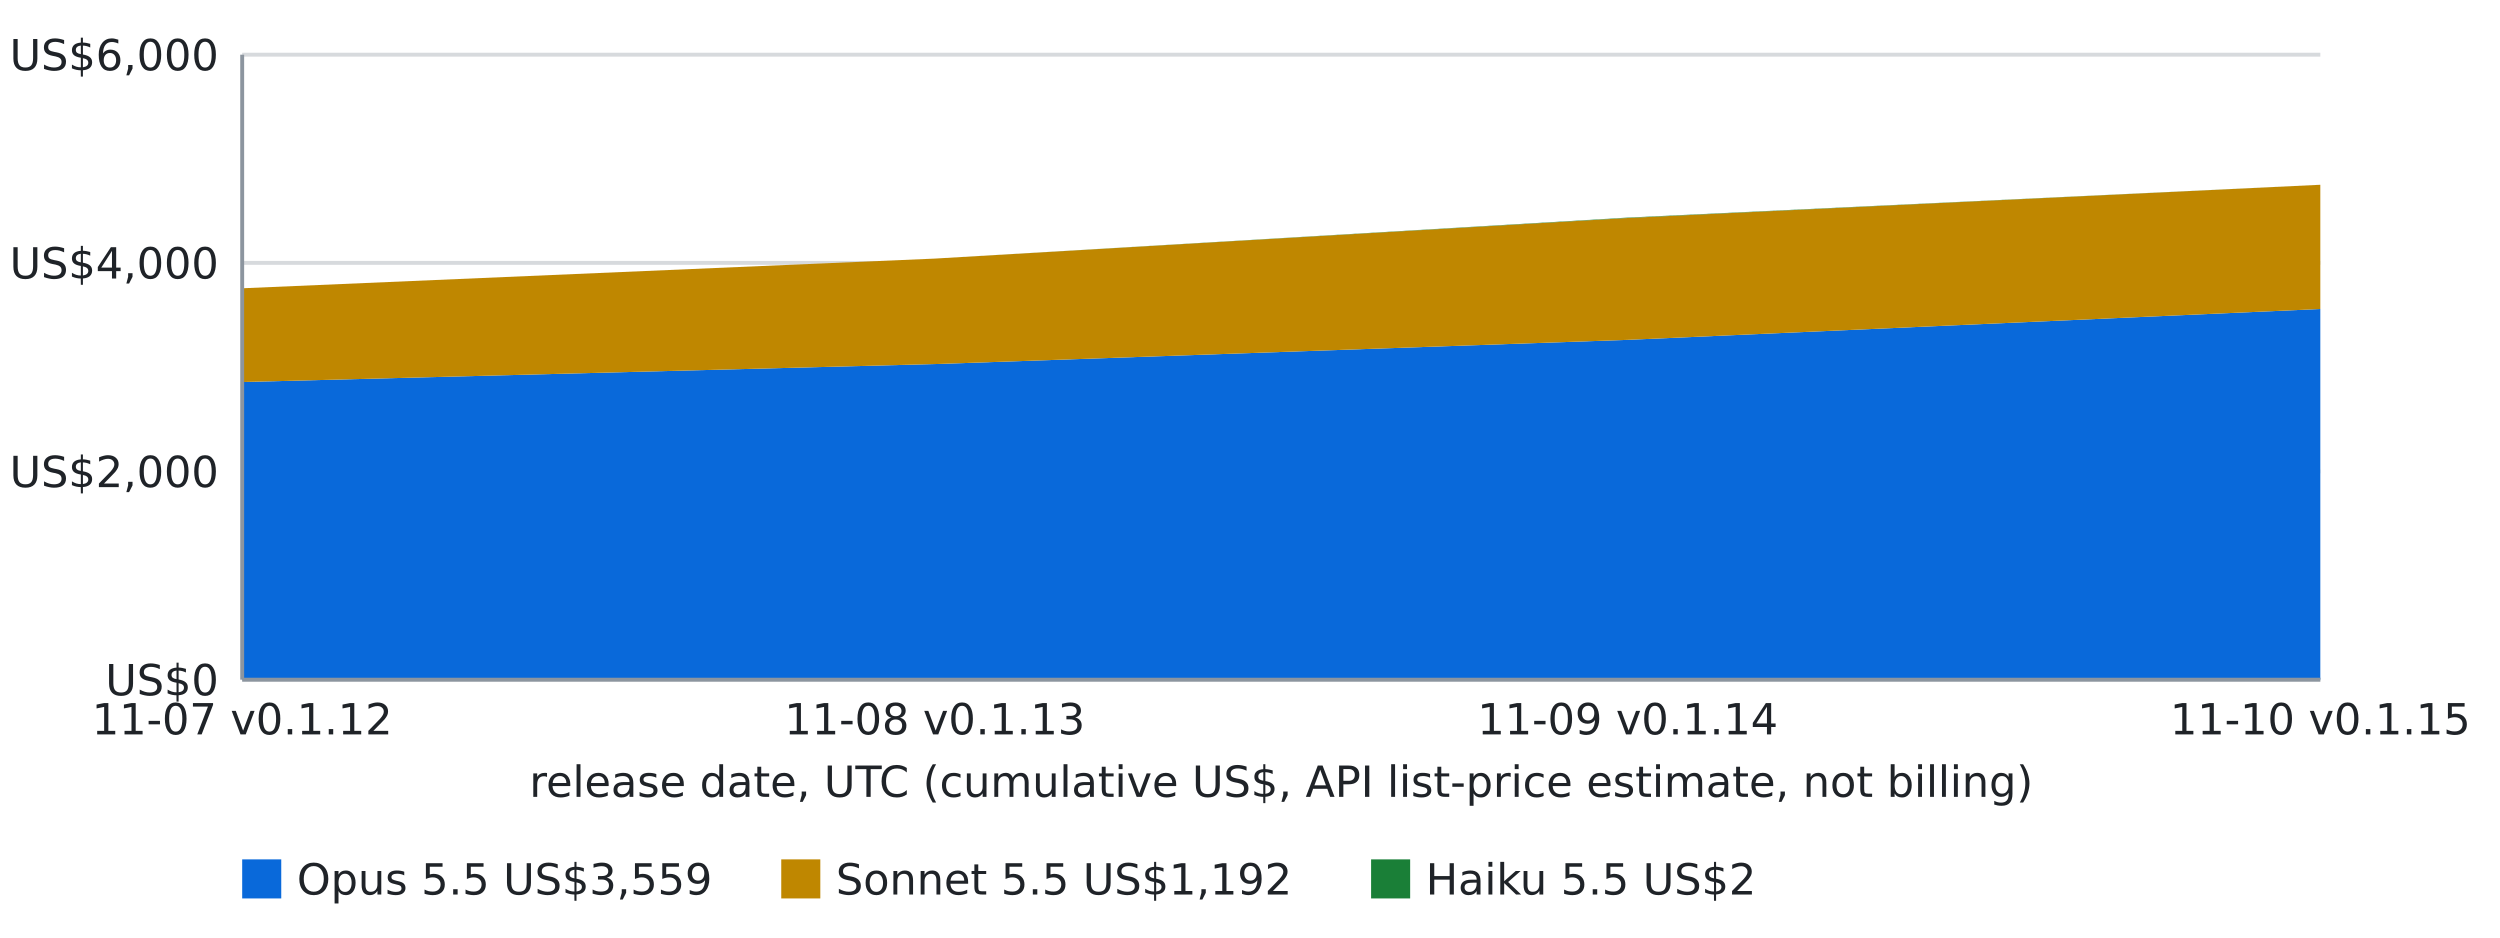
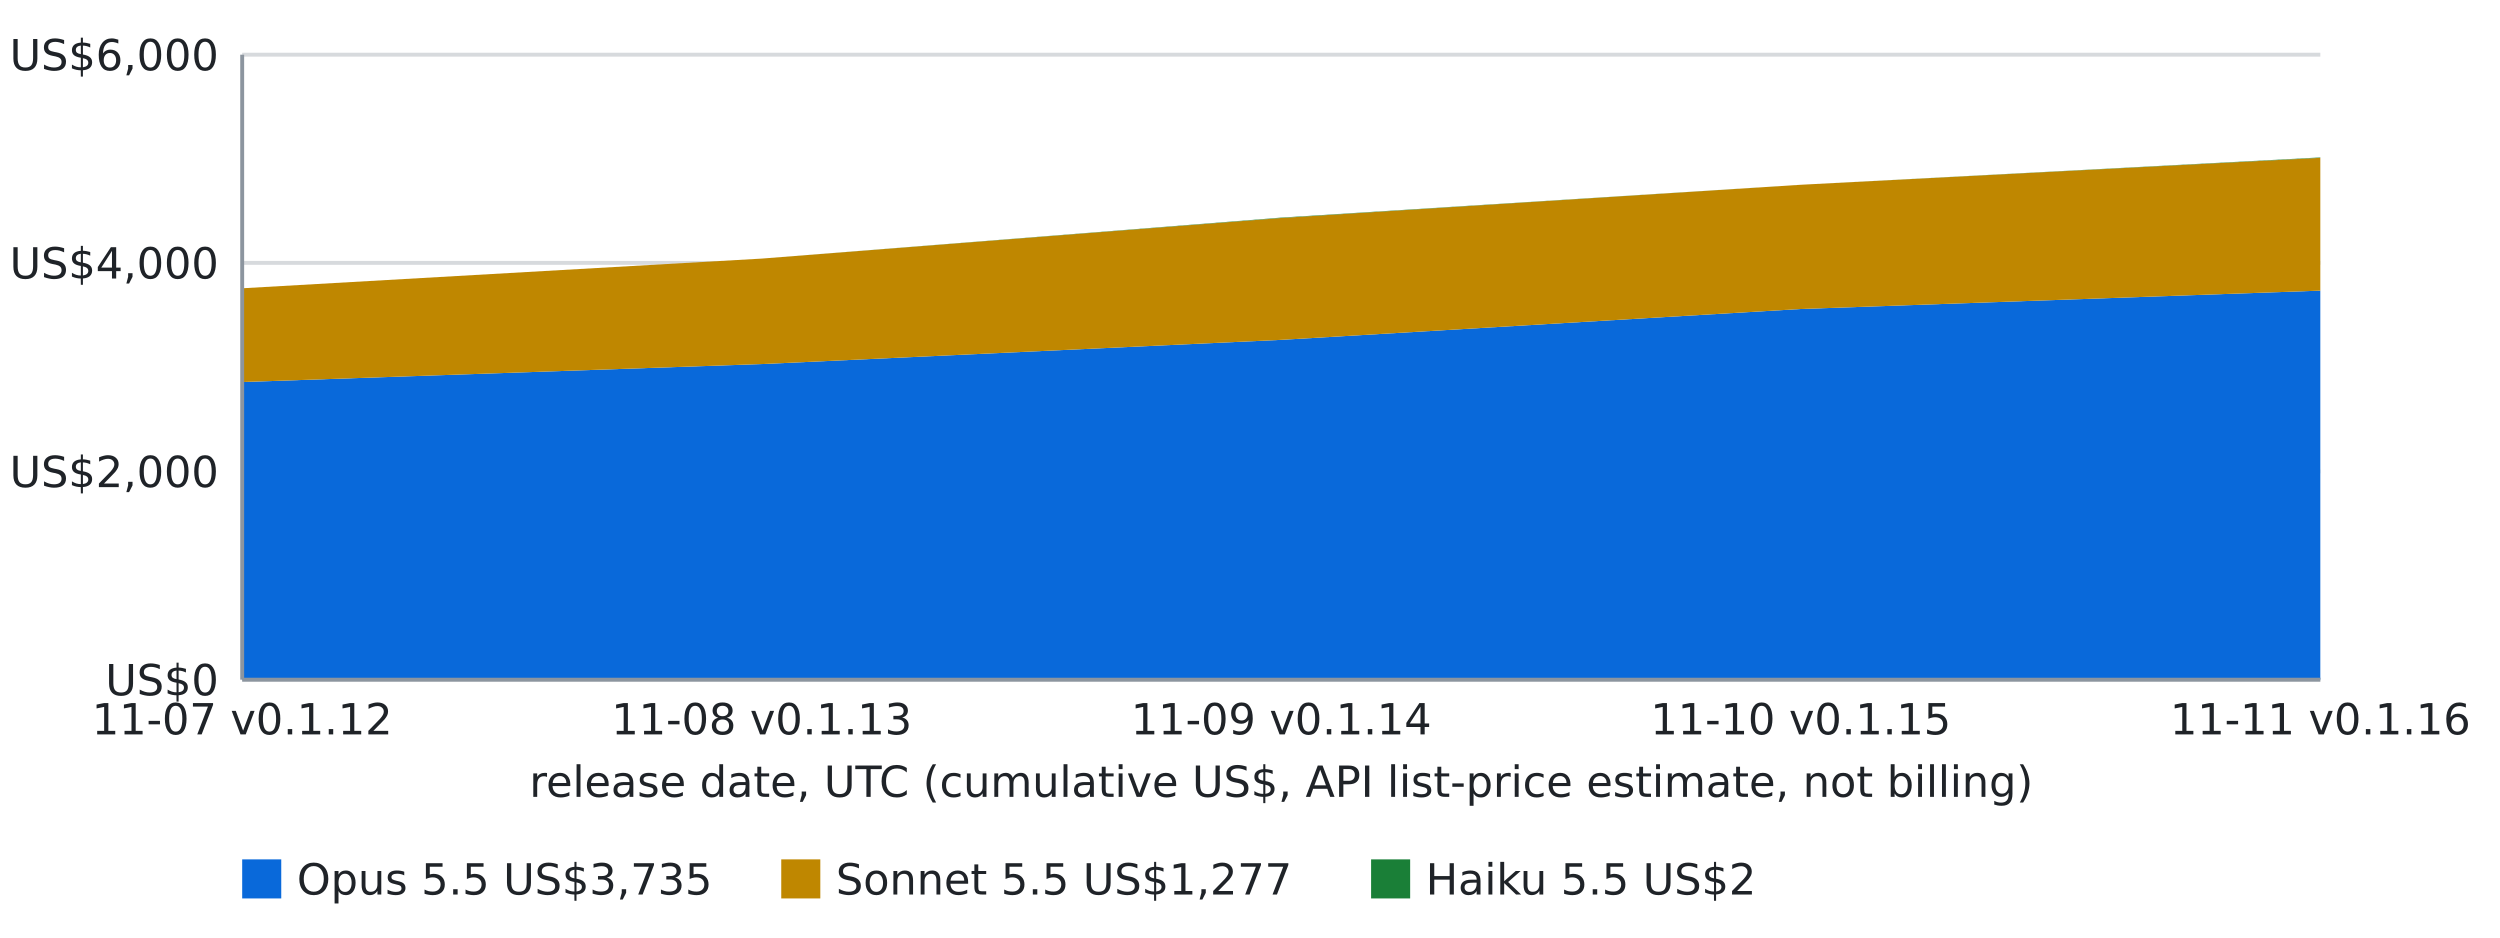
- <svg xmlns="http://www.w3.org/2000/svg" width="640" height="240" viewBox="0 0 640 240" role="img" aria-label="Cumulative build cost, API list-price estimate, not billing: 2026-11-07 v0.1.12 US$3,758; 2026-11-08 v0.1.13 US$4,042; 2026-11-09 v0.1.14 US$4,436; 2026-11-10 v0.1.15 US$4,753">
+ <svg xmlns="http://www.w3.org/2000/svg" width="640" height="240" viewBox="0 0 640 240" role="img" aria-label="Cumulative build cost, API list-price estimate, not billing: 2026-11-07 v0.1.12 US$3,758; 2026-11-08 v0.1.13 US$4,042; 2026-11-09 v0.1.14 US$4,436; 2026-11-10 v0.1.15 US$4,753; 2026-11-11 v0.1.16 US$5,014">
  <style>text{fill:#1f2328;font:11px Verdana,DejaVu Sans,sans-serif;font-variant-numeric:tabular-nums}.ax{stroke:#8c959f;stroke-width:1}.gr{stroke:#8c959f;stroke-opacity:.35;stroke-width:1}@media (prefers-color-scheme:dark){text{fill:#e6edf3}}.s0{fill:#0969da}.s1{fill:#bf8700}.s2{fill:#1a7f37}.s3{fill:#cf222e}.s4{fill:#8250df}.s5{fill:#6e7781}@media (prefers-color-scheme:dark){.s0{fill:#388bfd}.s1{fill:#d29922}.s2{fill:#3fb950}.s3{fill:#f85149}.s4{fill:#a371f7}.s5{fill:#8b949e}}</style>
  <line class="gr" x1="62" y1="174.0" x2="594" y2="174.0" />
  <text x="56" y="178.0" text-anchor="end">US$0</text>
  <line class="gr" x1="62" y1="120.7" x2="594" y2="120.7" />
  <text x="56" y="124.7" text-anchor="end">US$2,000</text>
  <line class="gr" x1="62" y1="67.3" x2="594" y2="67.3" />
  <text x="56" y="71.3" text-anchor="end">US$4,000</text>
  <line class="gr" x1="62" y1="14.0" x2="594" y2="14.0" />
  <text x="56" y="18.0" text-anchor="end">US$6,000</text>
-   <polygon points="62.0,97.8 239.3,93.2 416.7,87.0 594.0,79.1 594.0,174.0 416.7,174.0 239.3,174.0 62.0,174.0" class="s0" />
-   <polygon points="62.0,73.8 239.3,66.2 416.7,55.8 594.0,47.3 594.0,79.1 416.7,87.0 239.3,93.2 62.0,97.8" class="s1" />
-   <polygon points="62.0,73.8 239.3,66.2 416.7,55.7 594.0,47.3 594.0,47.3 416.7,55.8 239.3,66.2 62.0,73.8" class="s2" />
+   <polygon points="62.0,97.8 195.0,93.2 328.0,87.0 461.0,79.1 594.0,74.4 594.0,174.0 461.0,174.0 328.0,174.0 195.0,174.0 62.0,174.0" class="s0" />
+   <polygon points="62.0,73.8 195.0,66.2 328.0,55.8 461.0,47.3 594.0,40.4 594.0,74.4 461.0,79.1 328.0,87.0 195.0,93.2 62.0,97.8" class="s1" />
+   <polygon points="62.0,73.8 195.0,66.2 328.0,55.7 461.0,47.3 594.0,40.3 594.0,40.4 461.0,47.3 328.0,55.8 195.0,66.2 62.0,73.8" class="s2" />
  <line class="ax" x1="62" y1="14" x2="62" y2="174" />
  <line class="ax" x1="62" y1="174" x2="594" y2="174" />
  <text x="62.0" y="188" text-anchor="middle">11-07 v0.1.12</text>
-   <text x="239.3" y="188" text-anchor="middle">11-08 v0.1.13</text>
-   <text x="416.7" y="188" text-anchor="middle">11-09 v0.1.14</text>
-   <text x="594.0" y="188" text-anchor="middle">11-10 v0.1.15</text>
+   <text x="195.0" y="188" text-anchor="middle">11-08 v0.1.13</text>
+   <text x="328.0" y="188" text-anchor="middle">11-09 v0.1.14</text>
+   <text x="461.0" y="188" text-anchor="middle">11-10 v0.1.15</text>
+   <text x="594.0" y="188" text-anchor="middle">11-11 v0.1.16</text>
  <text x="328" y="204" text-anchor="middle">release date, UTC (cumulative US$, API list-price estimate, not billing)</text>
  <rect x="62" y="220" width="10" height="10" class="s0" />
-   <text x="76" y="229">Opus 5.5 US$3,559</text>
+   <text x="76" y="229">Opus 5.5 US$3,735</text>
  <rect x="200" y="220" width="10" height="10" class="s1" />
-   <text x="214" y="229">Sonnet 5.5 US$1,192</text>
+   <text x="214" y="229">Sonnet 5.5 US$1,277</text>
  <rect x="351" y="220" width="10" height="10" class="s2" />
  <text x="365" y="229">Haiku 5.5 US$2</text>
</svg>
